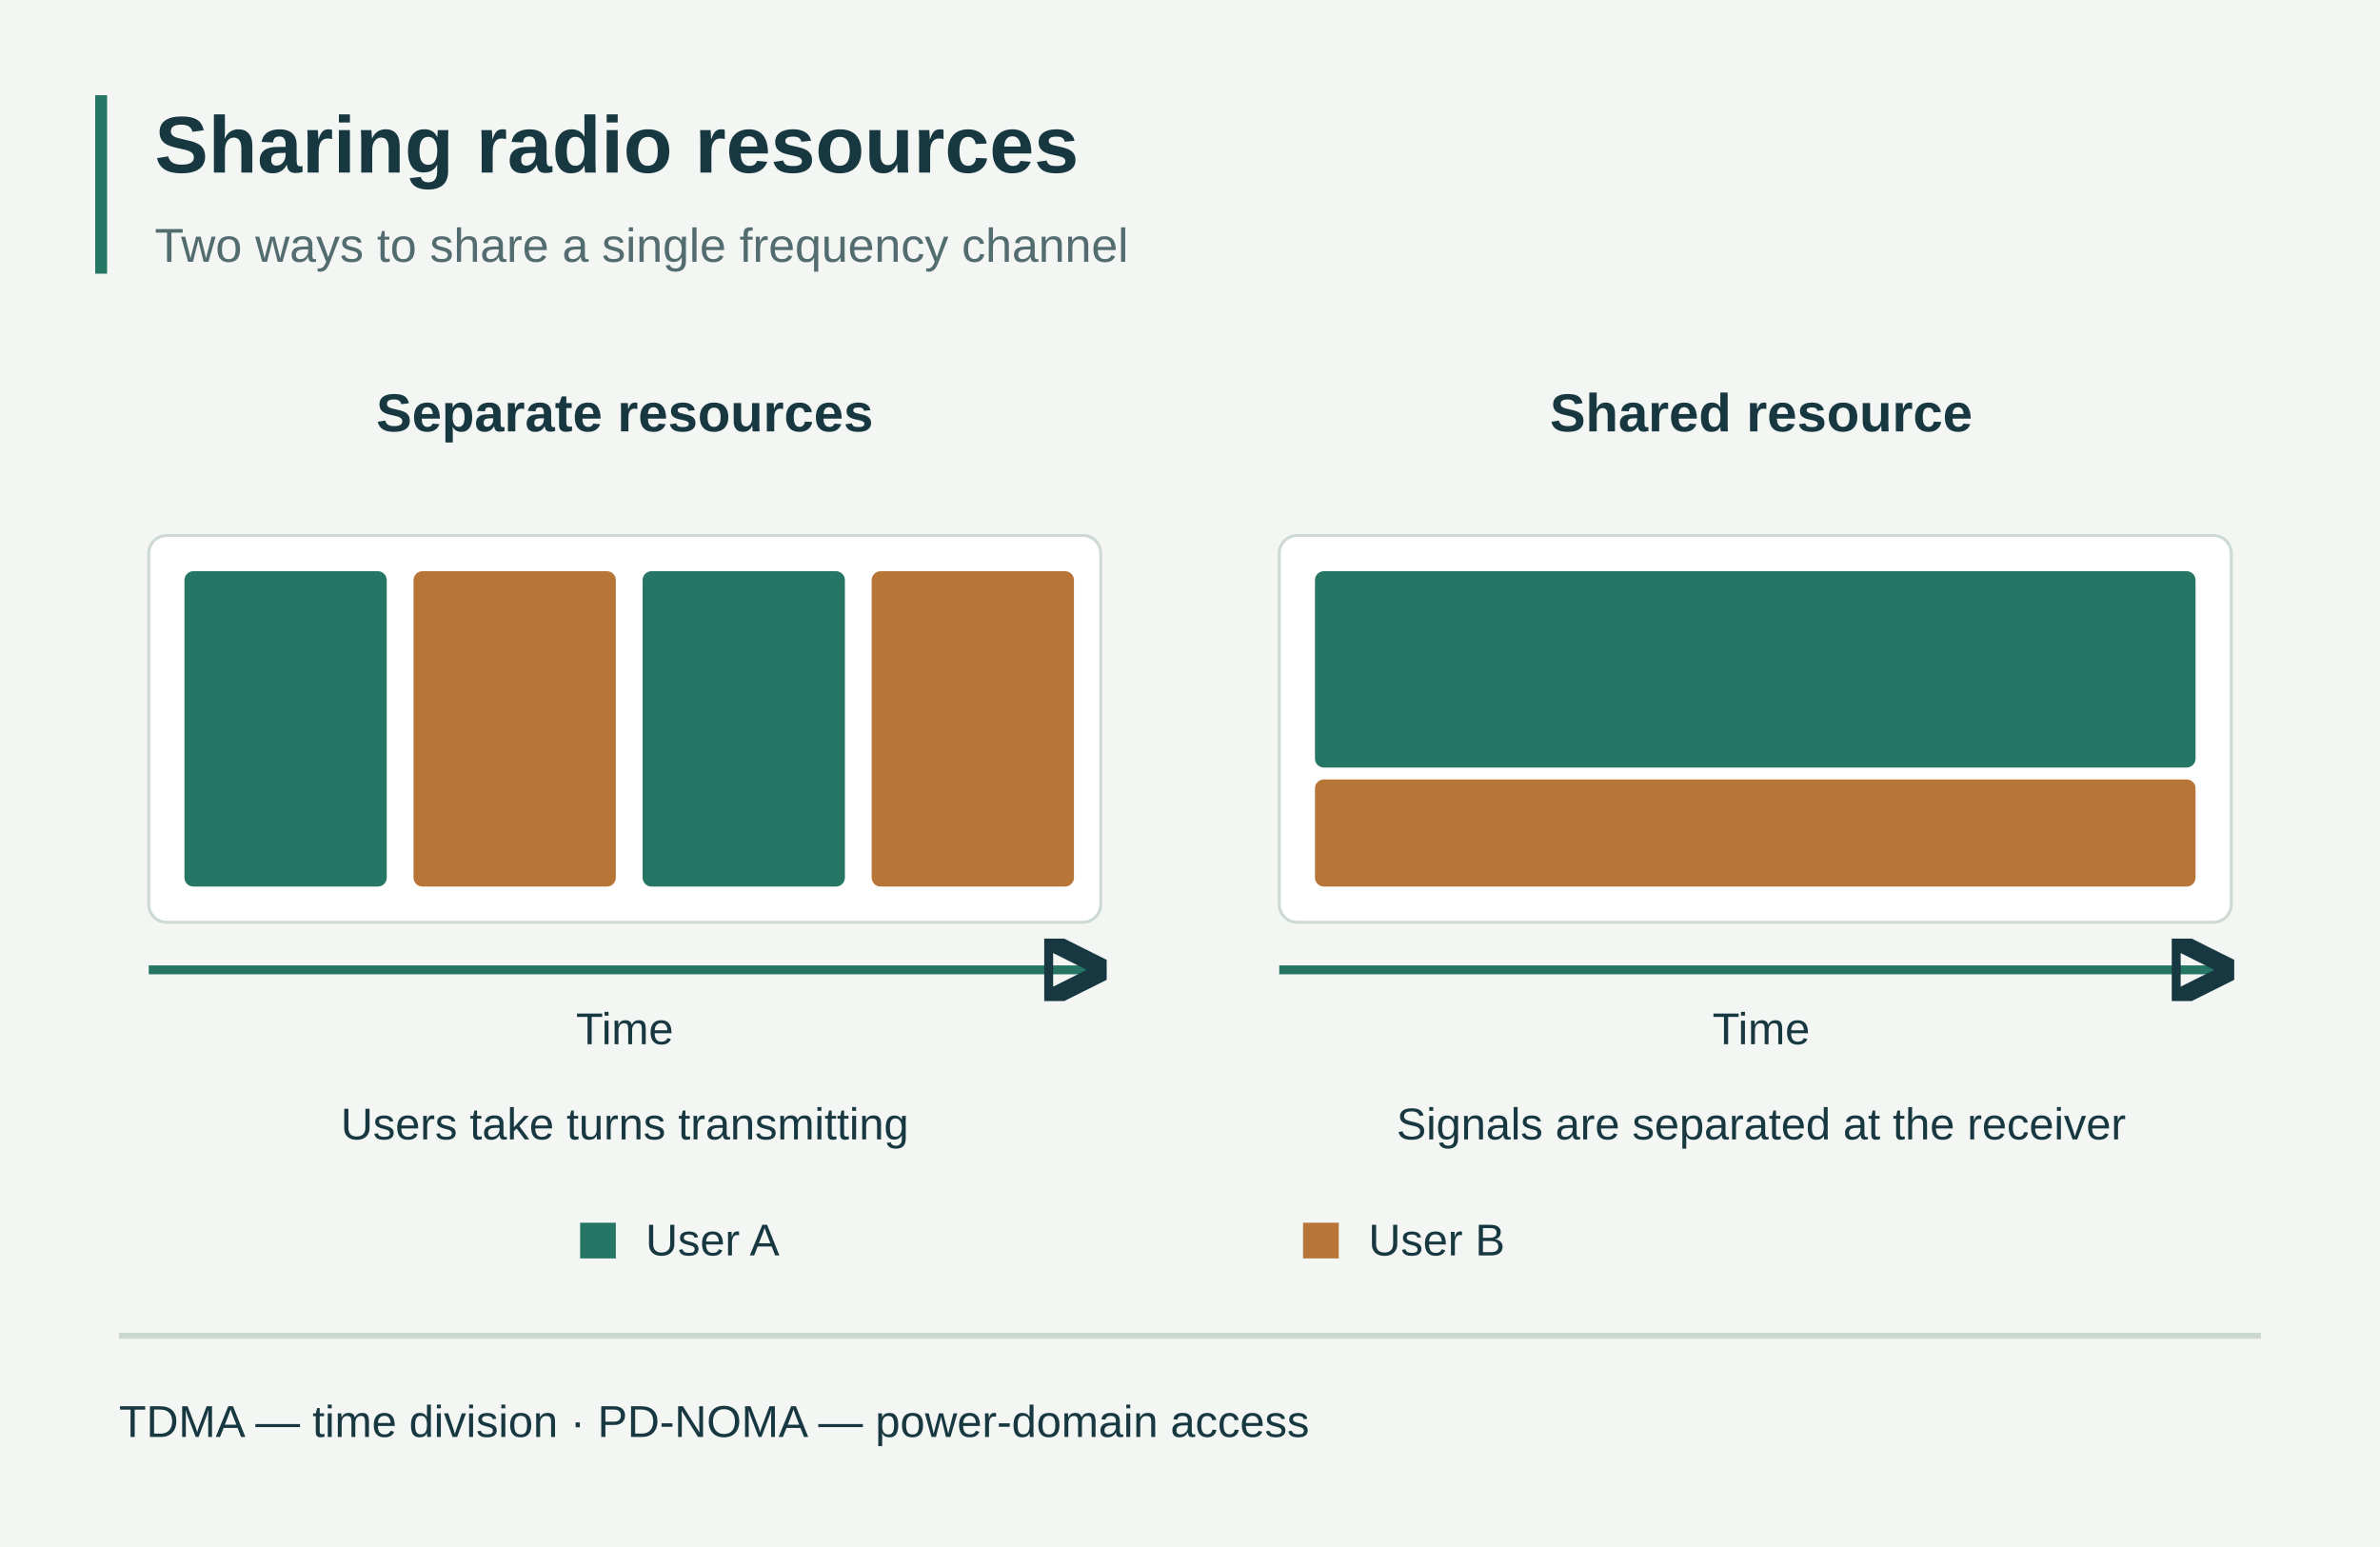
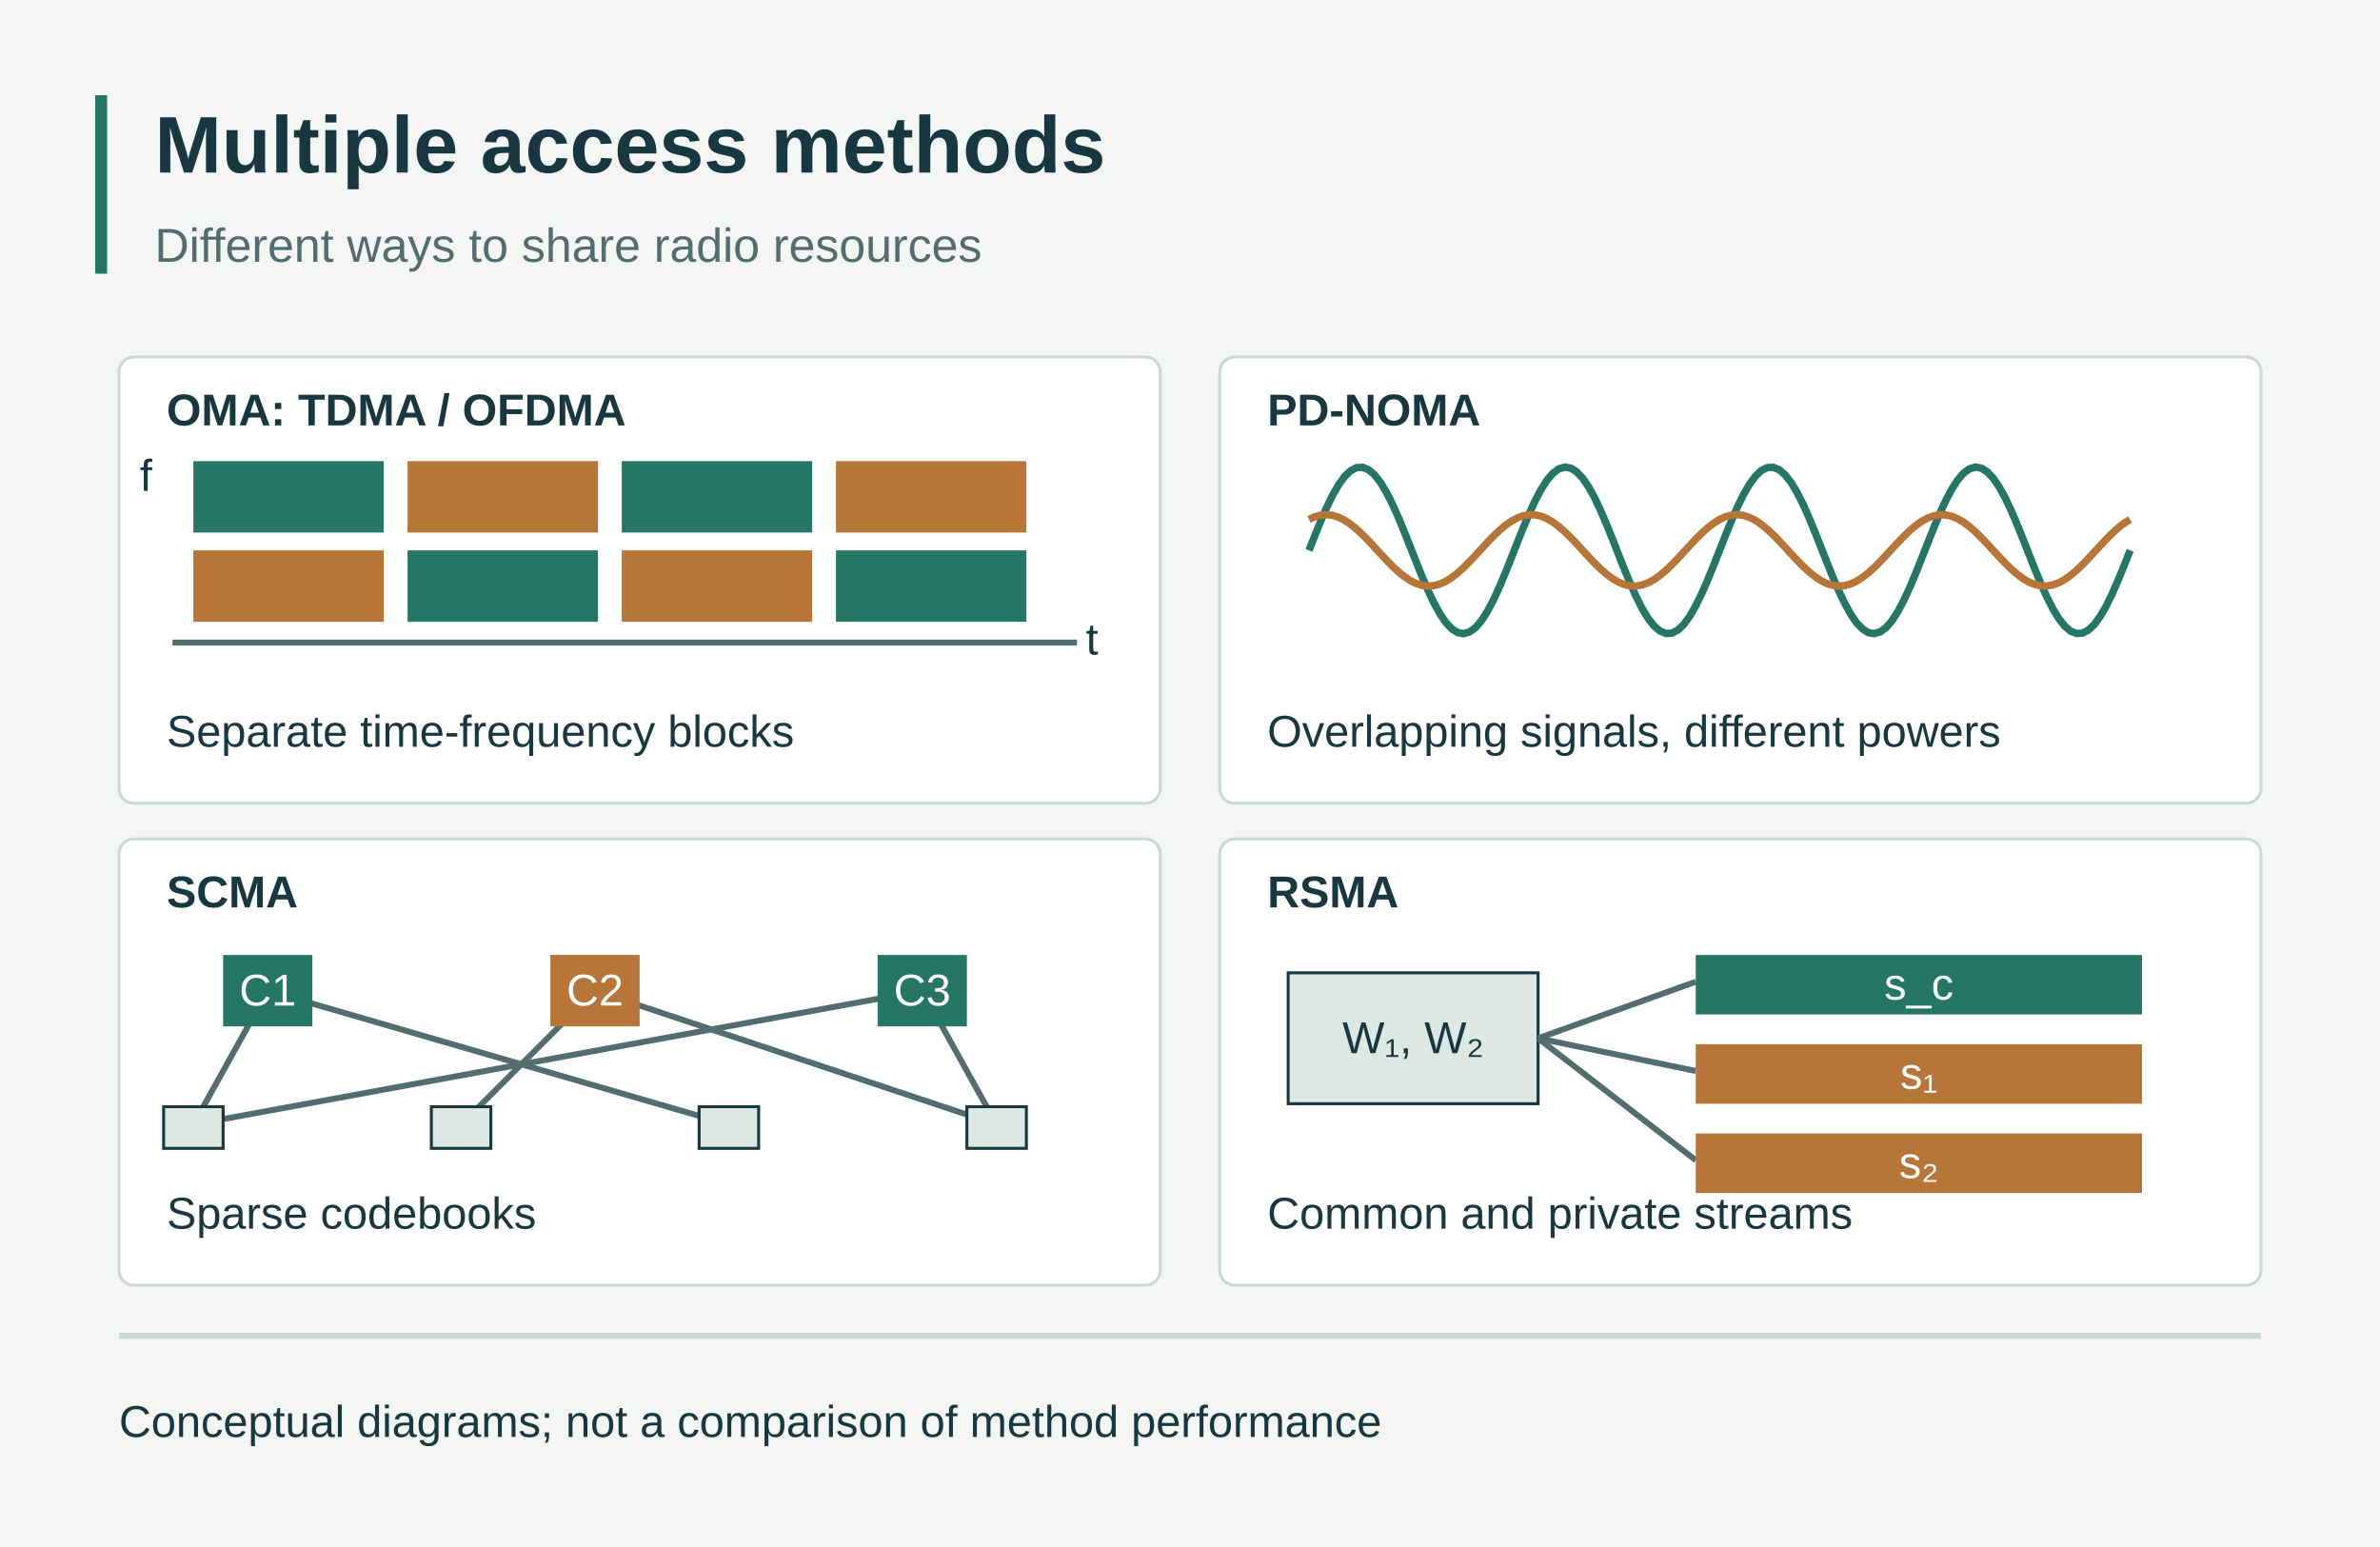
<svg xmlns="http://www.w3.org/2000/svg" viewBox="0 0 800 520" role="img" aria-labelledby="title desc">
  <defs>
    <marker id="arrow" markerWidth="7" markerHeight="7" refX="6" refY="3.5" orient="auto">
      <path d="M0 0L7 3.5L0 7Z" fill="#257664" />
    </marker>
  </defs>
  <style>text{font-family:Arial,sans-serif;fill:#183841;font-size:18px}path{fill:none;stroke:#183841;stroke-width:2}circle{fill:#fff;stroke:#183841;stroke-width:2}.muted{fill:#536c70;font-size:16px}.signal{stroke:#257664;stroke-width:3}.accent{fill:#257664}.head{font-size:27px;font-weight:700}.small{font-size:15px}</style>
  <rect x="0" y="0" width="800" height="520" fill="#f3f6f3" />
  <rect x="32" y="32" width="4" height="60" fill="#257664" />
-   <text x="52" y="58" class="head">Sharing radio resources</text>
-   <text x="52" y="88" class="muted">Two ways to share a single frequency channel</text>
-   <text x="210" y="145" text-anchor="middle" font-weight="700">Separate resources</text>
-   <text x="592" y="145" text-anchor="middle" font-weight="700">Shared resource</text>
-   <rect x="50" y="180" width="320" height="130" rx="6" fill="#fff" stroke="#ccdad3" />
-   <rect x="430" y="180" width="320" height="130" rx="6" fill="#fff" stroke="#ccdad3" />
-   <rect x="62" y="192" width="68" height="106" rx="3" fill="#257664" />
-   <rect x="139" y="192" width="68" height="106" rx="3" fill="#b77538" />
-   <rect x="216" y="192" width="68" height="106" rx="3" fill="#257664" />
-   <rect x="293" y="192" width="68" height="106" rx="3" fill="#b77538" />
-   <rect x="442" y="192" width="296" height="66" rx="3" fill="#257664" />
-   <rect x="442" y="262" width="296" height="36" rx="3" fill="#b77538" />
-   <path d="M50 326L369 326" class="signal" marker-end="url(#arrow)" />
-   <path d="M430 326L748 326" class="signal" marker-end="url(#arrow)" />
-   <text x="210" y="351" text-anchor="middle" class="small">Time</text>
-   <text x="592" y="351" text-anchor="middle" class="small">Time</text>
-   <text x="210" y="383" text-anchor="middle" class="small">Users take turns transmitting</text>
-   <text x="592" y="383" text-anchor="middle" class="small">Signals are separated at the receiver</text>
-   <rect x="195" y="411" width="12" height="12" fill="#257664" />
-   <text x="217" y="422" class="small">User A</text>
-   <rect x="438" y="411" width="12" height="12" fill="#b77538" />
-   <text x="460" y="422" class="small">User B</text>
+   <text x="52" y="58" class="head">Multiple access methods</text>
+   <text x="52" y="88" class="muted">Different ways to share radio resources</text>
+   <rect x="40" y="120" width="350" height="150" rx="5" fill="#fff" stroke="#ccdad3" />
+   <rect x="410" y="120" width="350" height="150" rx="5" fill="#fff" stroke="#ccdad3" />
+   <rect x="40" y="282" width="350" height="150" rx="5" fill="#fff" stroke="#ccdad3" />
+   <rect x="410" y="282" width="350" height="150" rx="5" fill="#fff" stroke="#ccdad3" />
+   <text x="56" y="143" font-weight="700" class="small">OMA: TDMA / OFDMA</text>
+   <text x="426" y="143" font-weight="700" class="small">PD-NOMA</text>
+   <text x="56" y="305" font-weight="700" class="small">SCMA</text>
+   <text x="426" y="305" font-weight="700" class="small">RSMA</text>
+   <rect x="65" y="155" width="64" height="24" fill="#257664" />
+   <rect x="137" y="155" width="64" height="24" fill="#b77538" />
+   <rect x="209" y="155" width="64" height="24" fill="#257664" />
+   <rect x="281" y="155" width="64" height="24" fill="#b77538" />
+   <rect x="65" y="185" width="64" height="24" fill="#b77538" />
+   <rect x="137" y="185" width="64" height="24" fill="#257664" />
+   <rect x="209" y="185" width="64" height="24" fill="#b77538" />
+   <rect x="281" y="185" width="64" height="24" fill="#257664" />
+   <path d="M58 216L362 216" style="stroke:#536c70" />
+   <text x="365" y="220" class="small">t</text>
+   <text x="47" y="165" class="small">f</text>
+   <text x="56" y="251" class="small">Separate time-frequency blocks</text>
+   <path d="M440 185.00L442 179.93L444 175.03L446 170.45L448 166.36L450 162.88L452 160.14L454 158.22L456 157.18L458 157.07L460 157.87L462 159.58L464 162.12L466 165.43L468 169.38L470 173.84L472 178.68L474 183.73L476 188.81L478 193.77L480 198.44L482 202.67L484 206.31L486 209.25L488 211.38L490 212.65L492 212.99L494 212.41L496 210.93L498 208.59L500 205.46L502 201.66L504 197.31L506 192.55L508 187.55L510 182.45L512 177.45L514 172.69L516 168.34L518 164.54L520 161.41L522 159.07L524 157.59L526 157.01L528 157.35L530 158.62L532 160.75L534 163.69L536 167.33L538 171.56L540 176.23L542 181.19L544 186.27L546 191.32L548 196.16L550 200.62L552 204.57L554 207.88L556 210.42L558 212.13L560 212.93L562 212.82L564 211.78L566 209.86L568 207.12L570 203.64L572 199.55L574 194.97L576 190.07L578 185.00L580 179.93L582 175.03L584 170.45L586 166.36L588 162.88L590 160.14L592 158.22L594 157.18L596 157.07L598 157.87L600 159.58L602 162.12L604 165.43L606 169.38L608 173.84L610 178.68L612 183.73L614 188.81L616 193.77L618 198.44L620 202.67L622 206.31L624 209.25L626 211.38L628 212.65L630 212.99L632 212.41L634 210.93L636 208.59L638 205.46L640 201.66L642 197.31L644 192.55L646 187.55L648 182.45L650 177.45L652 172.69L654 168.34L656 164.54L658 161.41L660 159.07L662 157.59L664 157.01L666 157.35L668 158.62L670 160.75L672 163.69L674 167.33L676 171.56L678 176.23L680 181.19L682 186.27L684 191.32L686 196.16L688 200.62L690 204.57L692 207.88L694 210.42L696 212.13L698 212.93L700 212.82L702 211.78L704 209.86L706 207.12L708 203.64L710 199.55L712 194.97L714 190.07L716 185.00" style="stroke:#257664;stroke-width:2.5" />
+   <path d="M440 174.61L442 173.69L444 173.15L446 173.00L448 173.25L450 173.89L452 174.89L454 176.23L456 177.86L458 179.72L460 181.76L462 183.91L464 186.09L466 188.24L468 190.28L470 192.14L472 193.77L474 195.11L476 196.11L478 196.75L480 197.00L482 196.85L484 196.31L486 195.39L488 194.13L490 192.57L492 190.76L494 188.76L496 186.63L498 184.45L500 182.29L502 180.22L504 178.30L506 176.61L508 175.20L510 174.11L512 173.37L514 173.03L516 173.08L518 173.52L520 174.35L522 175.52L524 177.01L526 178.76L528 180.73L530 182.83L532 185.00L534 187.17L536 189.27L538 191.24L540 192.99L542 194.48L544 195.65L546 196.48L548 196.92L550 196.97L552 196.63L554 195.89L556 194.80L558 193.39L560 191.70L562 189.78L564 187.71L566 185.55L568 183.37L570 181.24L572 179.24L574 177.43L576 175.87L578 174.61L580 173.69L582 173.15L584 173.00L586 173.25L588 173.89L590 174.89L592 176.23L594 177.86L596 179.72L598 181.76L600 183.91L602 186.09L604 188.24L606 190.28L608 192.14L610 193.77L612 195.11L614 196.11L616 196.75L618 197.00L620 196.85L622 196.31L624 195.39L626 194.13L628 192.57L630 190.76L632 188.76L634 186.63L636 184.45L638 182.29L640 180.22L642 178.30L644 176.61L646 175.20L648 174.11L650 173.37L652 173.03L654 173.08L656 173.52L658 174.35L660 175.52L662 177.01L664 178.76L666 180.73L668 182.83L670 185.00L672 187.17L674 189.27L676 191.24L678 192.99L680 194.48L682 195.65L684 196.48L686 196.92L688 196.97L690 196.63L692 195.89L694 194.80L696 193.39L698 191.70L700 189.78L702 187.71L704 185.55L706 183.37L708 181.24L710 179.24L712 177.43L714 175.87L716 174.61" style="stroke:#b77538;stroke-width:2.5" />
+   <text x="426" y="251" class="small">Overlapping signals, different powers</text>
+   <path d="M90 333L65 378" style="stroke:#536c70" />
+   <path d="M90 333L245 378" style="stroke:#536c70" />
+   <path d="M200 333L155 378" style="stroke:#536c70" />
+   <path d="M200 333L335 378" style="stroke:#536c70" />
+   <path d="M310 333L65 378" style="stroke:#536c70" />
+   <path d="M310 333L335 378" style="stroke:#536c70" />
+   <rect x="75" y="321" width="30" height="24" fill="#257664" />
+   <text x="90" y="338" text-anchor="middle" class="small" style="fill:#fff">C1</text>
+   <rect x="185" y="321" width="30" height="24" fill="#b77538" />
+   <text x="200" y="338" text-anchor="middle" class="small" style="fill:#fff">C2</text>
+   <rect x="295" y="321" width="30" height="24" fill="#257664" />
+   <text x="310" y="338" text-anchor="middle" class="small" style="fill:#fff">C3</text>
+   <rect x="55" y="372" width="20" height="14" fill="#dce8e1" stroke="#183841" />
+   <rect x="145" y="372" width="20" height="14" fill="#dce8e1" stroke="#183841" />
+   <rect x="235" y="372" width="20" height="14" fill="#dce8e1" stroke="#183841" />
+   <rect x="325" y="372" width="20" height="14" fill="#dce8e1" stroke="#183841" />
+   <text x="56" y="413" class="small">Sparse codebooks</text>
+   <rect x="433" y="327" width="84" height="44" fill="#dce8e1" stroke="#183841" />
+   <text x="475" y="354" text-anchor="middle" class="small">W₁, W₂</text>
+   <path d="M517 349L570 330" style="stroke:#536c70" />
+   <rect x="570" y="321" width="150" height="20" fill="#257664" />
+   <text x="645" y="336" text-anchor="middle" class="small" style="fill:#fff">s_c</text>
+   <path d="M517 349L570 360" style="stroke:#536c70" />
+   <rect x="570" y="351" width="150" height="20" fill="#b77538" />
+   <text x="645" y="366" text-anchor="middle" class="small" style="fill:#fff">s₁</text>
+   <path d="M517 349L570 390" style="stroke:#536c70" />
+   <rect x="570" y="381" width="150" height="20" fill="#b77538" />
+   <text x="645" y="396" text-anchor="middle" class="small" style="fill:#fff">s₂</text>
+   <text x="426" y="413" class="small">Common and private streams</text>
  <path d="M40 449L760 449" style="stroke:#ccd9d3" />
-   <text x="40" y="483" class="small">TDMA — time division · PD-NOMA — power-domain access</text>
+   <text x="40" y="483" class="small">Conceptual diagrams; not a comparison of method performance</text>
</svg>
